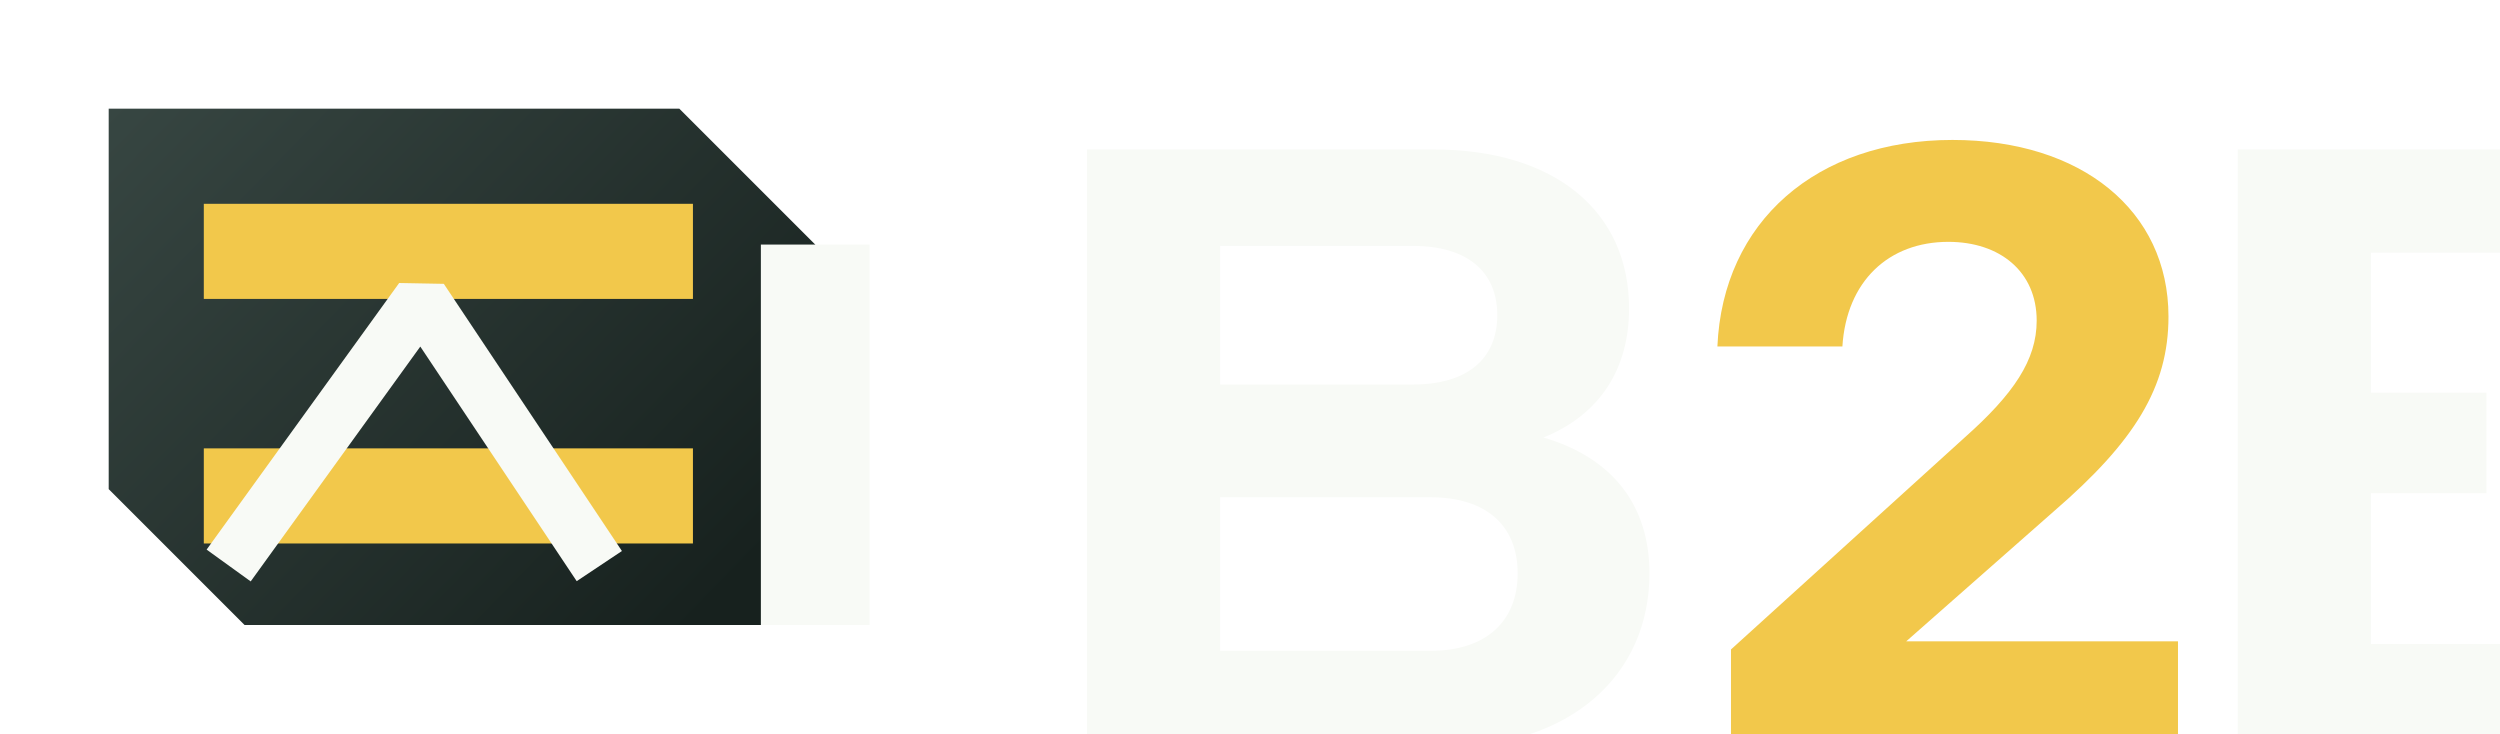
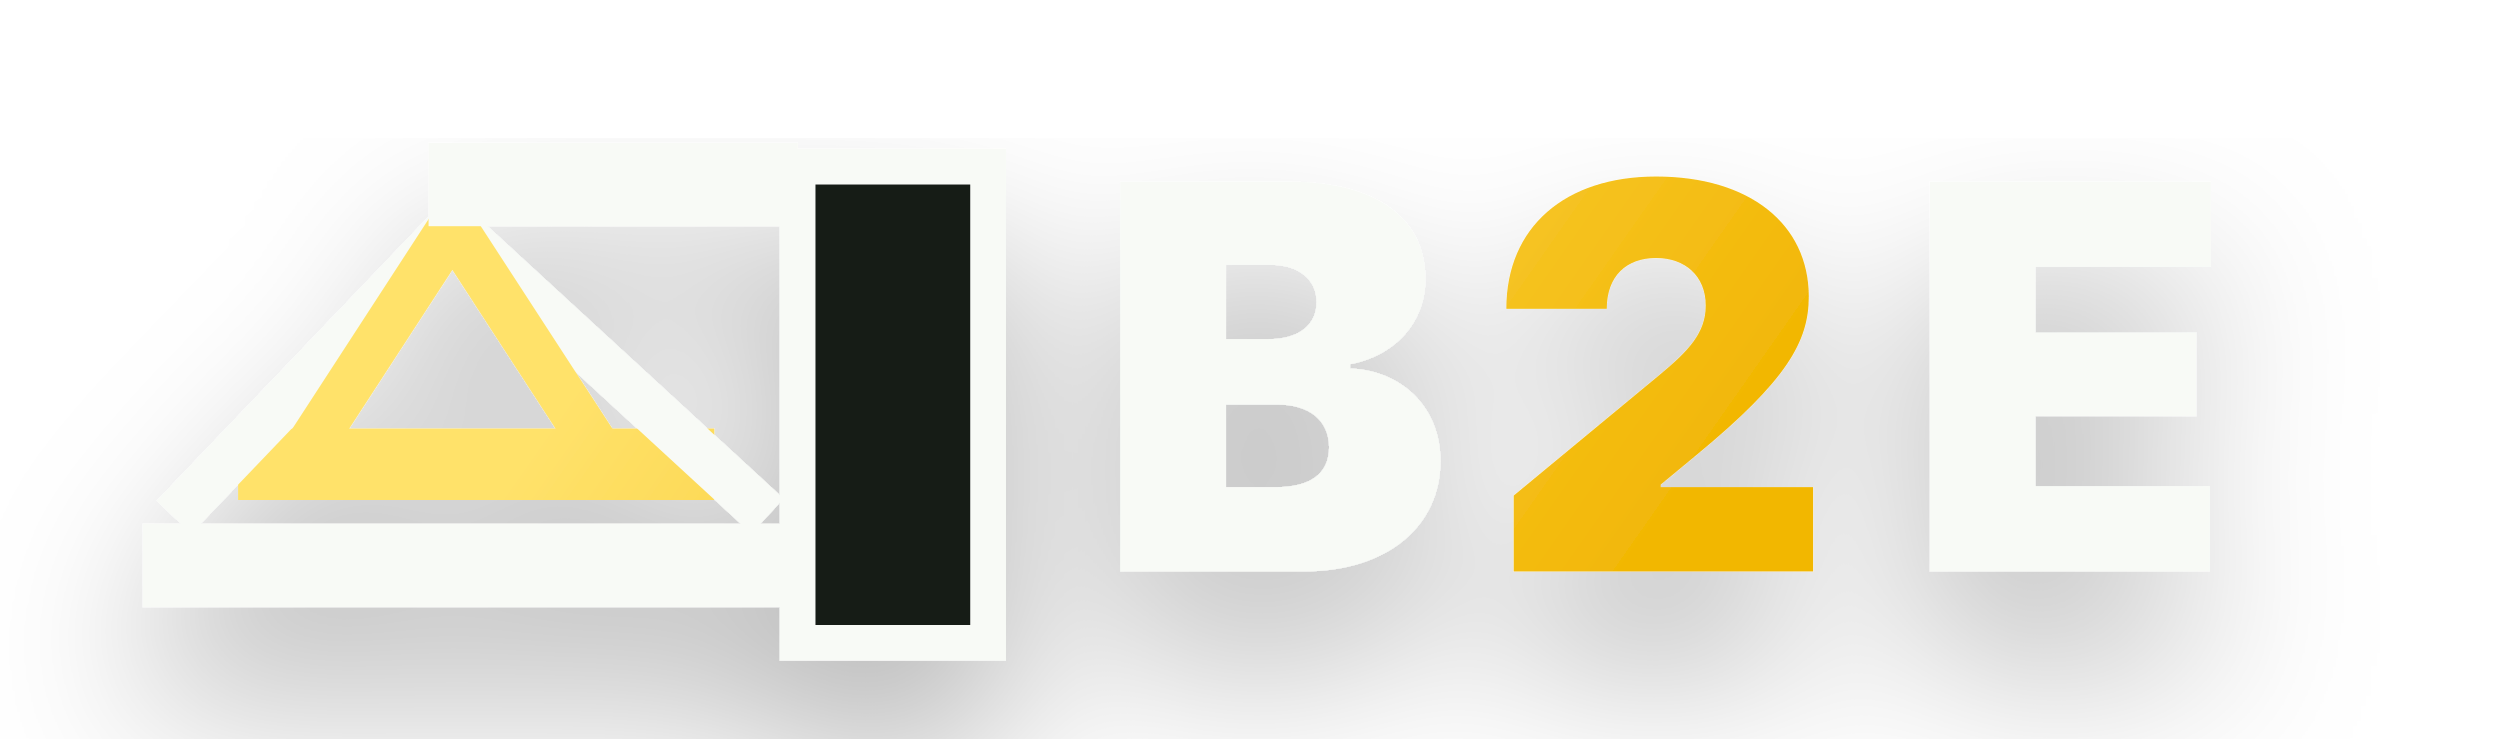
- <svg xmlns="http://www.w3.org/2000/svg" width="184" height="54" viewBox="0 0 184 54" role="img" aria-labelledby="title desc">
+ <svg xmlns="http://www.w3.org/2000/svg" width="210" height="62" viewBox="0 0 210 62" role="img" aria-labelledby="title desc">
  <defs>
-     <linearGradient id="mark" x1="8" y1="8" x2="49" y2="48" gradientUnits="userSpaceOnUse">
-       <stop stop-color="#374642" />
-       <stop offset="1" stop-color="#17211e" />
+     <linearGradient id="yellow" x1="65" y1="8" x2="132" y2="55" gradientUnits="userSpaceOnUse">
+       <stop stop-color="#FFE26B" />
+       <stop offset="1" stop-color="#F2B705" />
    </linearGradient>
+     <filter id="shadow" x="-20%" y="-20%" width="140%" height="140%">
+       <feDropShadow dx="0" dy="8" stdDeviation="7" flood-color="#000" flood-opacity=".28" />
+     </filter>
  </defs>
-   <path fill="url(#mark)" d="M8 8h42l10 10v28H18L8 36V8Z" />
-   <path fill="#F2C84B" d="M15 15h36v7H15zM15 33h36v7H15z" />
-   <path fill="none" stroke="#F8FAF6" stroke-linecap="square" stroke-linejoin="bevel" stroke-width="4" d="M18 40 31 22l12 18" />
-   <path fill="#F8FAF6" d="M56 18h8v28h-8z" />
-   <path fill="#F8FAF6" d="M80 11h25.5c9 0 14.4 4.6 14.4 11.7 0 4.4-2.1 7.8-6.3 9.5 5.1 1.5 7.8 5 7.8 10 0 7.5-5.8 12.8-15.2 12.8H80V11Zm24 17.3c4 0 6.2-1.9 6.2-5.1 0-3.2-2.2-5.1-6.2-5.1H89.8v10.2H104Zm1.3 19.6c4.1 0 6.4-2.2 6.4-5.7s-2.3-5.6-6.4-5.6H89.8v11.3h15.5Z" />
-   <path fill="#F2C84B" d="M127.4 55v-7.2l17.2-15.6c3.6-3.2 5.3-5.7 5.3-8.6 0-3.6-2.7-5.8-6.5-5.8-4.4 0-7.5 2.9-7.8 7.7h-9.2c.4-9.2 7.3-15.2 17.3-15.2 9.5 0 15.9 5.2 15.9 13 0 5.2-2.5 9.2-8.4 14.3l-10.9 9.6h20V55h-32.9Z" />
-   <path fill="#F8FAF6" d="M164.7 11H184v7.6h-9.5v10.3h8.5v7.4h-8.5v11.1h9.5V55h-19.3V11Z" />
+   <g filter="url(#shadow)">
+     <path fill="#F8FAF6" d="M12 44h55v7H12z" />
+     <path fill="url(#yellow)" d="M20 36h40v6H20z" />
+     <path fill="none" stroke="#F8FAF6" stroke-linecap="square" stroke-linejoin="bevel" stroke-width="4" d="M16 42 38 19l25 23" />
+     <path fill="none" stroke="url(#yellow)" stroke-linecap="square" stroke-linejoin="bevel" stroke-width="4" d="M25 39 38 19l13 20" />
+     <path fill="#F8FAF6" d="M36 12h31v7H36z" />
+     <path fill="#151A18" stroke="#F8FAF6" stroke-width="3" d="M67 14h16v40H67z" />
+     <text x="92" y="48" fill="#F8FAF6" font-family="Arial Black, Inter, Arial, sans-serif" font-size="45" font-weight="900">B</text>
+     <text x="125" y="48" fill="url(#yellow)" font-family="Arial Black, Inter, Arial, sans-serif" font-size="45" font-weight="900">2</text>
+     <text x="160" y="48" fill="#F8FAF6" font-family="Arial Black, Inter, Arial, sans-serif" font-size="45" font-weight="900">E</text>
+   </g>
</svg>
